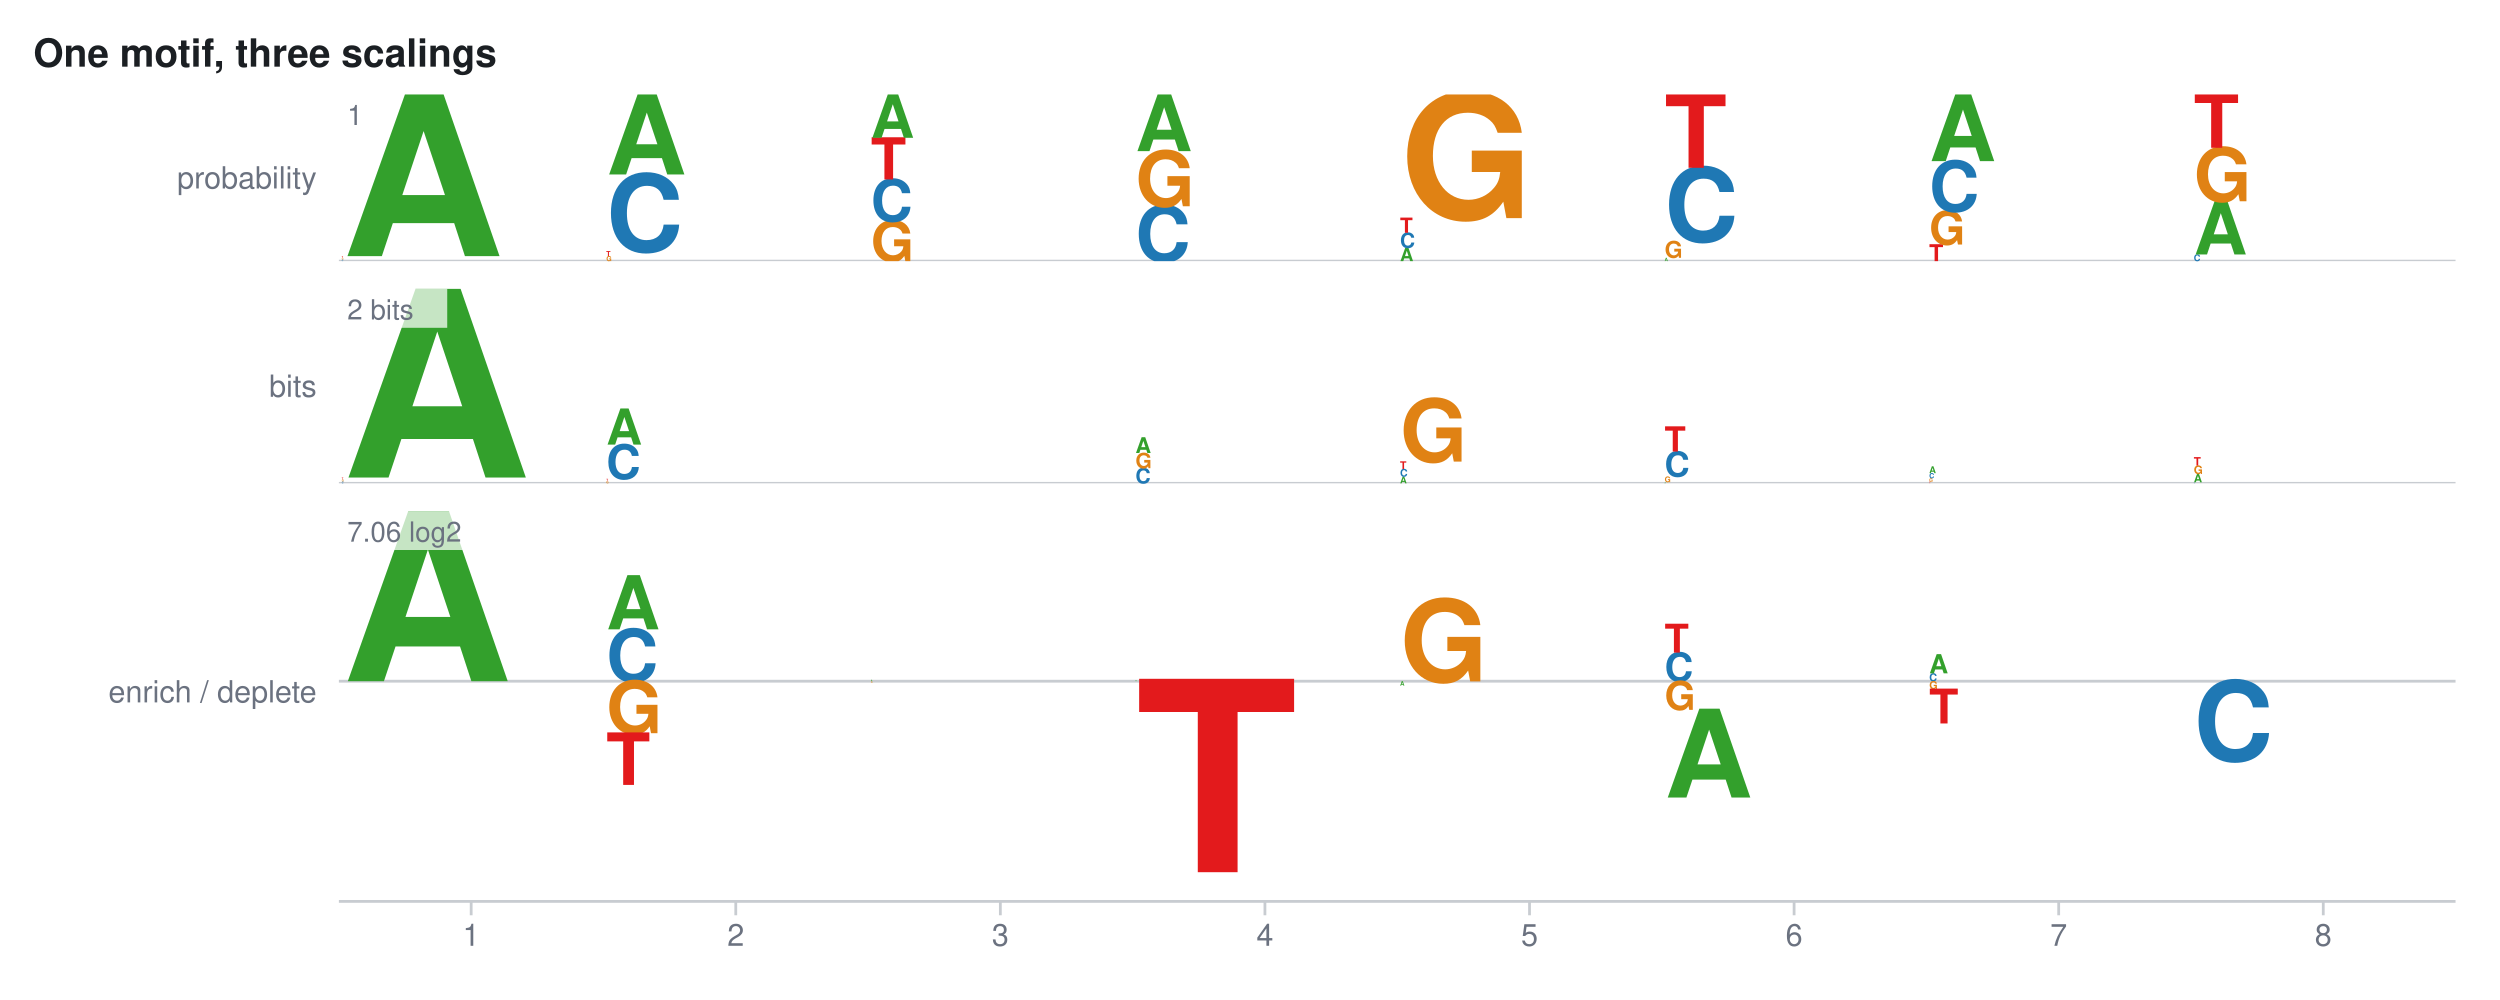
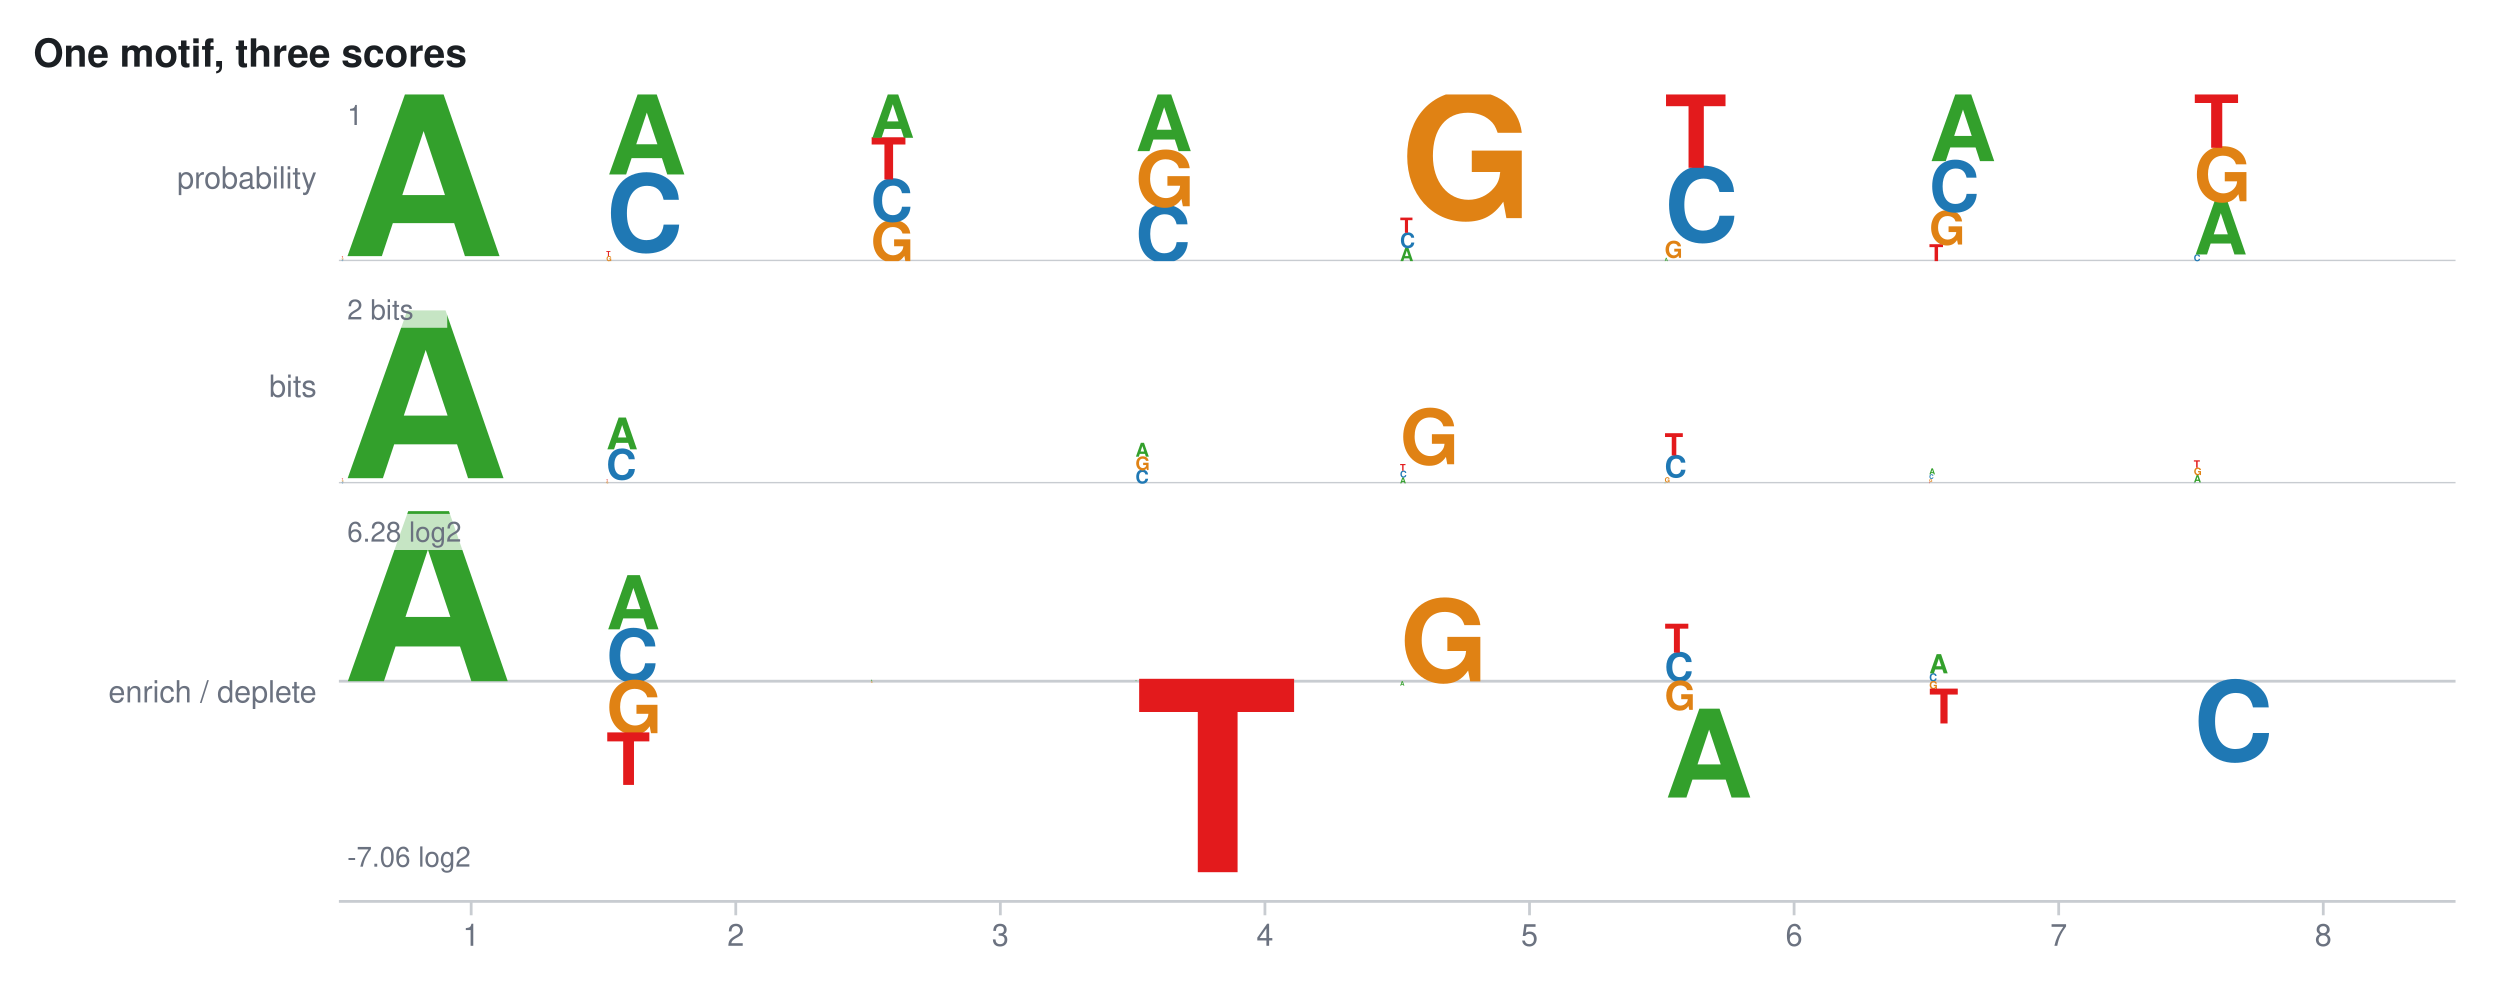
<svg xmlns="http://www.w3.org/2000/svg" width="900" height="360" viewBox="0 0 900 360" font-family="Helvetica, Arial, sans-serif">
  <defs>
    <clipPath id="karyon-clip-0">
      <rect x="122" y="34" width="762" height="60" />
    </clipPath>
    <clipPath id="karyon-clip-1">
      <rect x="122" y="104" width="762" height="70" />
    </clipPath>
    <clipPath id="karyon-clip-2">
      <rect x="122" y="184" width="762" height="130" />
    </clipPath>
    <clipPath id="karyon-clip-3">
      <rect x="122" y="324" width="762" height="26" />
    </clipPath>
  </defs>
  <rect x="0" y="0" width="900" height="360" fill="#ffffff" />
-   <text x="12" y="24" fill="#1b1f23" font-size="14" text-anchor="start" font-weight="bold">One motif, three scalings</text>
+   <text x="12" y="24" fill="#1b1f23" font-size="14" text-anchor="start" font-weight="bold">One motif, three scores</text>
  <text x="114" y="67.85" fill="#6b7280" font-size="11" text-anchor="end">probability</text>
  <g clip-path="url(#karyon-clip-0)">
    <line x1="122" y1="94" x2="884" y2="94" stroke="#c8ccd1" stroke-width="1" />
    <text x="123" y="94" font-size="0.833" fill="#1f78b4" textLength="93.25" lengthAdjust="spacingAndGlyphs" font-weight="bold">C</text>
    <text x="123" y="93.4" font-size="0.833" fill="#e08214" textLength="93.25" lengthAdjust="spacingAndGlyphs" font-weight="bold">G</text>
    <text x="123" y="92.8" font-size="0.833" fill="#e31a1c" textLength="93.25" lengthAdjust="spacingAndGlyphs" font-weight="bold">T</text>
    <text x="123" y="92.2" font-size="80.833" fill="#33a02c" textLength="93.25" lengthAdjust="spacingAndGlyphs" font-weight="bold">A</text>
    <text x="218.25" y="94" font-size="2.5" fill="#e08214" textLength="93.25" lengthAdjust="spacingAndGlyphs" font-weight="bold">G</text>
    <text x="218.25" y="92.2" font-size="2.5" fill="#e31a1c" textLength="93.25" lengthAdjust="spacingAndGlyphs" font-weight="bold">T</text>
    <text x="218.25" y="90.4" font-size="38.333" fill="#1f78b4" textLength="93.25" lengthAdjust="spacingAndGlyphs" font-weight="bold">C</text>
    <text x="218.25" y="62.8" font-size="40" fill="#33a02c" textLength="93.25" lengthAdjust="spacingAndGlyphs" font-weight="bold">A</text>
    <text x="313.5" y="94" font-size="20" fill="#e08214" textLength="93.25" lengthAdjust="spacingAndGlyphs" font-weight="bold">G</text>
    <text x="313.5" y="79.6" font-size="20.833" fill="#1f78b4" textLength="93.25" lengthAdjust="spacingAndGlyphs" font-weight="bold">C</text>
    <text x="313.5" y="64.6" font-size="20.833" fill="#e31a1c" textLength="93.25" lengthAdjust="spacingAndGlyphs" font-weight="bold">T</text>
    <text x="313.5" y="49.6" font-size="21.667" fill="#33a02c" textLength="93.25" lengthAdjust="spacingAndGlyphs" font-weight="bold">A</text>
    <text x="408.75" y="94" font-size="27.5" fill="#1f78b4" textLength="93.25" lengthAdjust="spacingAndGlyphs" font-weight="bold">C</text>
    <text x="408.75" y="74.2" font-size="27.5" fill="#e08214" textLength="93.25" lengthAdjust="spacingAndGlyphs" font-weight="bold">G</text>
    <text x="408.75" y="54.4" font-size="28.333" fill="#33a02c" textLength="93.25" lengthAdjust="spacingAndGlyphs" font-weight="bold">A</text>
    <text x="504" y="94" font-size="6.667" fill="#33a02c" textLength="93.25" lengthAdjust="spacingAndGlyphs" font-weight="bold">A</text>
    <text x="504" y="89.2" font-size="7.5" fill="#1f78b4" textLength="93.25" lengthAdjust="spacingAndGlyphs" font-weight="bold">C</text>
    <text x="504" y="83.8" font-size="7.5" fill="#e31a1c" textLength="93.25" lengthAdjust="spacingAndGlyphs" font-weight="bold">T</text>
    <text x="504" y="78.4" font-size="61.667" fill="#e08214" textLength="93.25" lengthAdjust="spacingAndGlyphs" font-weight="bold">G</text>
    <text x="599.25" y="94" font-size="1.667" fill="#33a02c" textLength="93.25" lengthAdjust="spacingAndGlyphs" font-weight="bold">A</text>
    <text x="599.25" y="92.8" font-size="8.333" fill="#e08214" textLength="93.25" lengthAdjust="spacingAndGlyphs" font-weight="bold">G</text>
    <text x="599.25" y="86.8" font-size="36.667" fill="#1f78b4" textLength="93.25" lengthAdjust="spacingAndGlyphs" font-weight="bold">C</text>
    <text x="599.25" y="60.4" font-size="36.667" fill="#e31a1c" textLength="93.25" lengthAdjust="spacingAndGlyphs" font-weight="bold">T</text>
    <text x="694.5" y="94" font-size="8.333" fill="#e31a1c" textLength="93.25" lengthAdjust="spacingAndGlyphs" font-weight="bold">T</text>
    <text x="694.5" y="88" font-size="16.667" fill="#e08214" textLength="93.25" lengthAdjust="spacingAndGlyphs" font-weight="bold">G</text>
    <text x="694.5" y="76" font-size="25" fill="#1f78b4" textLength="93.25" lengthAdjust="spacingAndGlyphs" font-weight="bold">C</text>
    <text x="694.5" y="58" font-size="33.333" fill="#33a02c" textLength="93.25" lengthAdjust="spacingAndGlyphs" font-weight="bold">A</text>
    <text x="789.75" y="94" font-size="3.333" fill="#1f78b4" textLength="93.25" lengthAdjust="spacingAndGlyphs" font-weight="bold">C</text>
    <text x="789.75" y="91.6" font-size="26.667" fill="#33a02c" textLength="93.25" lengthAdjust="spacingAndGlyphs" font-weight="bold">A</text>
    <text x="789.75" y="72.4" font-size="26.667" fill="#e08214" textLength="93.25" lengthAdjust="spacingAndGlyphs" font-weight="bold">G</text>
    <text x="789.75" y="53.2" font-size="26.667" fill="#e31a1c" textLength="93.25" lengthAdjust="spacingAndGlyphs" font-weight="bold">T</text>
-     <rect x="123" y="34" width="10.5" height="14" fill="#ffffff" fill-opacity="0.72" />
+     <rect x="123" y="35" width="10.5" height="13" fill="#ffffff" fill-opacity="0.72" />
    <text x="125" y="45" fill="#6b7280" font-size="10" text-anchor="start">1</text>
  </g>
  <text x="114" y="142.85" fill="#6b7280" font-size="11" text-anchor="end">bits</text>
  <g clip-path="url(#karyon-clip-1)">
    <line x1="122" y1="174" x2="884" y2="174" stroke="#c8ccd1" stroke-width="1" />
-     <text x="123" y="174" font-size="0.972" fill="#1f78b4" textLength="93.25" lengthAdjust="spacingAndGlyphs" font-weight="bold">C</text>
-     <text x="123" y="173.3" font-size="0.972" fill="#e08214" textLength="93.25" lengthAdjust="spacingAndGlyphs" font-weight="bold">G</text>
-     <text x="123" y="172.6" font-size="0.972" fill="#e31a1c" textLength="93.25" lengthAdjust="spacingAndGlyphs" font-weight="bold">T</text>
-     <text x="123" y="171.9" font-size="94.306" fill="#33a02c" textLength="93.25" lengthAdjust="spacingAndGlyphs" font-weight="bold">A</text>
-     <text x="218.25" y="174" font-size="1.116" fill="#e08214" textLength="93.25" lengthAdjust="spacingAndGlyphs" font-weight="bold">G</text>
-     <text x="218.25" y="173.196" font-size="1.116" fill="#e31a1c" textLength="93.25" lengthAdjust="spacingAndGlyphs" font-weight="bold">T</text>
-     <text x="218.25" y="172.393" font-size="17.117" fill="#1f78b4" textLength="93.25" lengthAdjust="spacingAndGlyphs" font-weight="bold">C</text>
-     <text x="218.25" y="160.069" font-size="17.861" fill="#33a02c" textLength="93.25" lengthAdjust="spacingAndGlyphs" font-weight="bold">A</text>
-     <text x="408.75" y="174" font-size="7.577" fill="#1f78b4" textLength="93.25" lengthAdjust="spacingAndGlyphs" font-weight="bold">C</text>
-     <text x="408.75" y="168.545" font-size="7.577" fill="#e08214" textLength="93.25" lengthAdjust="spacingAndGlyphs" font-weight="bold">G</text>
-     <text x="408.75" y="163.089" font-size="7.806" fill="#33a02c" textLength="93.25" lengthAdjust="spacingAndGlyphs" font-weight="bold">A</text>
-     <text x="504" y="174" font-size="3.37" fill="#33a02c" textLength="93.25" lengthAdjust="spacingAndGlyphs" font-weight="bold">A</text>
-     <text x="504" y="171.574" font-size="3.791" fill="#1f78b4" textLength="93.25" lengthAdjust="spacingAndGlyphs" font-weight="bold">C</text>
-     <text x="504" y="168.844" font-size="3.791" fill="#e31a1c" textLength="93.25" lengthAdjust="spacingAndGlyphs" font-weight="bold">T</text>
-     <text x="504" y="166.114" font-size="31.172" fill="#e08214" textLength="93.25" lengthAdjust="spacingAndGlyphs" font-weight="bold">G</text>
-     <text x="599.25" y="174" font-size="0.567" fill="#33a02c" textLength="93.25" lengthAdjust="spacingAndGlyphs" font-weight="bold">A</text>
-     <text x="599.25" y="173.592" font-size="2.835" fill="#e08214" textLength="93.25" lengthAdjust="spacingAndGlyphs" font-weight="bold">G</text>
-     <text x="599.25" y="171.551" font-size="12.474" fill="#1f78b4" textLength="93.25" lengthAdjust="spacingAndGlyphs" font-weight="bold">C</text>
-     <text x="599.25" y="162.57" font-size="12.474" fill="#e31a1c" textLength="93.25" lengthAdjust="spacingAndGlyphs" font-weight="bold">T</text>
-     <text x="694.5" y="174" font-size="0.849" fill="#e31a1c" textLength="93.25" lengthAdjust="spacingAndGlyphs" font-weight="bold">T</text>
-     <text x="694.5" y="173.389" font-size="1.698" fill="#e08214" textLength="93.25" lengthAdjust="spacingAndGlyphs" font-weight="bold">G</text>
-     <text x="694.5" y="172.166" font-size="2.548" fill="#1f78b4" textLength="93.25" lengthAdjust="spacingAndGlyphs" font-weight="bold">C</text>
-     <text x="694.5" y="170.331" font-size="3.397" fill="#33a02c" textLength="93.25" lengthAdjust="spacingAndGlyphs" font-weight="bold">A</text>
-     <text x="789.75" y="174" font-size="0.522" fill="#1f78b4" textLength="93.25" lengthAdjust="spacingAndGlyphs" font-weight="bold">C</text>
-     <text x="789.75" y="173.624" font-size="4.179" fill="#33a02c" textLength="93.25" lengthAdjust="spacingAndGlyphs" font-weight="bold">A</text>
-     <text x="789.75" y="170.615" font-size="4.179" fill="#e08214" textLength="93.25" lengthAdjust="spacingAndGlyphs" font-weight="bold">G</text>
-     <text x="789.75" y="167.606" font-size="4.179" fill="#e31a1c" textLength="93.25" lengthAdjust="spacingAndGlyphs" font-weight="bold">T</text>
-     <rect x="123" y="104" width="38" height="14" fill="#ffffff" fill-opacity="0.72" />
+     <text x="123" y="174" font-size="0.855" fill="#1f78b4" textLength="93.25" lengthAdjust="spacingAndGlyphs" font-weight="bold">C</text>
+     <text x="123" y="173.385" font-size="0.855" fill="#e08214" textLength="93.25" lengthAdjust="spacingAndGlyphs" font-weight="bold">G</text>
+     <text x="123" y="172.769" font-size="0.855" fill="#e31a1c" textLength="93.25" lengthAdjust="spacingAndGlyphs" font-weight="bold">T</text>
+     <text x="123" y="172.154" font-size="82.897" fill="#33a02c" textLength="93.25" lengthAdjust="spacingAndGlyphs" font-weight="bold">A</text>
+     <text x="218.25" y="174" font-size="0.981" fill="#e08214" textLength="93.25" lengthAdjust="spacingAndGlyphs" font-weight="bold">G</text>
+     <text x="218.25" y="173.293" font-size="0.981" fill="#e31a1c" textLength="93.25" lengthAdjust="spacingAndGlyphs" font-weight="bold">T</text>
+     <text x="218.25" y="172.587" font-size="15.046" fill="#1f78b4" textLength="93.25" lengthAdjust="spacingAndGlyphs" font-weight="bold">C</text>
+     <text x="218.25" y="161.754" font-size="15.7" fill="#33a02c" textLength="93.25" lengthAdjust="spacingAndGlyphs" font-weight="bold">A</text>
+     <text x="408.75" y="174" font-size="6.66" fill="#1f78b4" textLength="93.25" lengthAdjust="spacingAndGlyphs" font-weight="bold">C</text>
+     <text x="408.75" y="169.205" font-size="6.66" fill="#e08214" textLength="93.25" lengthAdjust="spacingAndGlyphs" font-weight="bold">G</text>
+     <text x="408.75" y="164.409" font-size="6.862" fill="#33a02c" textLength="93.25" lengthAdjust="spacingAndGlyphs" font-weight="bold">A</text>
+     <text x="504" y="174" font-size="2.962" fill="#33a02c" textLength="93.25" lengthAdjust="spacingAndGlyphs" font-weight="bold">A</text>
+     <text x="504" y="171.867" font-size="3.333" fill="#1f78b4" textLength="93.25" lengthAdjust="spacingAndGlyphs" font-weight="bold">C</text>
+     <text x="504" y="169.468" font-size="3.333" fill="#e31a1c" textLength="93.25" lengthAdjust="spacingAndGlyphs" font-weight="bold">T</text>
+     <text x="504" y="167.068" font-size="27.401" fill="#e08214" textLength="93.25" lengthAdjust="spacingAndGlyphs" font-weight="bold">G</text>
+     <text x="599.25" y="174" font-size="0.498" fill="#33a02c" textLength="93.25" lengthAdjust="spacingAndGlyphs" font-weight="bold">A</text>
+     <text x="599.25" y="173.641" font-size="2.492" fill="#e08214" textLength="93.25" lengthAdjust="spacingAndGlyphs" font-weight="bold">G</text>
+     <text x="599.25" y="171.847" font-size="10.965" fill="#1f78b4" textLength="93.25" lengthAdjust="spacingAndGlyphs" font-weight="bold">C</text>
+     <text x="599.25" y="163.952" font-size="10.965" fill="#e31a1c" textLength="93.25" lengthAdjust="spacingAndGlyphs" font-weight="bold">T</text>
+     <text x="694.5" y="174" font-size="0.746" fill="#e31a1c" textLength="93.25" lengthAdjust="spacingAndGlyphs" font-weight="bold">T</text>
+     <text x="694.5" y="173.463" font-size="1.493" fill="#e08214" textLength="93.25" lengthAdjust="spacingAndGlyphs" font-weight="bold">G</text>
+     <text x="694.5" y="172.388" font-size="2.239" fill="#1f78b4" textLength="93.25" lengthAdjust="spacingAndGlyphs" font-weight="bold">C</text>
+     <text x="694.5" y="170.775" font-size="2.986" fill="#33a02c" textLength="93.25" lengthAdjust="spacingAndGlyphs" font-weight="bold">A</text>
+     <text x="789.75" y="174" font-size="0.459" fill="#1f78b4" textLength="93.25" lengthAdjust="spacingAndGlyphs" font-weight="bold">C</text>
+     <text x="789.75" y="173.669" font-size="3.673" fill="#33a02c" textLength="93.25" lengthAdjust="spacingAndGlyphs" font-weight="bold">A</text>
+     <text x="789.75" y="171.025" font-size="3.673" fill="#e08214" textLength="93.25" lengthAdjust="spacingAndGlyphs" font-weight="bold">G</text>
+     <text x="789.75" y="168.38" font-size="3.673" fill="#e31a1c" textLength="93.25" lengthAdjust="spacingAndGlyphs" font-weight="bold">T</text>
+     <rect x="123" y="105" width="38" height="13" fill="#ffffff" fill-opacity="0.72" />
    <text x="125" y="115" fill="#6b7280" font-size="10" text-anchor="start">2 bits</text>
  </g>
  <text x="114" y="252.85" fill="#6b7280" font-size="11" text-anchor="end">enrich / deplete</text>
  <g clip-path="url(#karyon-clip-2)">
    <line x1="122" y1="245.23" x2="884" y2="245.23" stroke="#c8ccd1" stroke-width="1" />
    <text x="123" y="245.23" font-size="85.041" fill="#33a02c" textLength="93.25" lengthAdjust="spacingAndGlyphs" font-weight="bold">A</text>
    <text x="218.25" y="245.23" font-size="25.932" fill="#1f78b4" textLength="93.25" lengthAdjust="spacingAndGlyphs" font-weight="bold">C</text>
    <text x="218.25" y="226.559" font-size="26.758" fill="#33a02c" textLength="93.25" lengthAdjust="spacingAndGlyphs" font-weight="bold">A</text>
    <text x="218.25" y="263.901" font-size="25.932" fill="#e08214" textLength="93.25" lengthAdjust="spacingAndGlyphs" font-weight="bold">G</text>
    <text x="218.25" y="282.571" font-size="25.932" fill="#e31a1c" textLength="93.25" lengthAdjust="spacingAndGlyphs" font-weight="bold">T</text>
    <text x="313.5" y="245.23" font-size="0.759" fill="#33a02c" textLength="93.25" lengthAdjust="spacingAndGlyphs" font-weight="bold">A</text>
    <text x="313.5" y="245.798" font-size="0.789" fill="#e08214" textLength="93.25" lengthAdjust="spacingAndGlyphs" font-weight="bold">G</text>
    <text x="408.75" y="245.23" font-size="0.579" fill="#33a02c" textLength="93.25" lengthAdjust="spacingAndGlyphs" font-weight="bold">A</text>
    <text x="408.75" y="314" font-size="95.514" fill="#e31a1c" textLength="93.25" lengthAdjust="spacingAndGlyphs" font-weight="bold">T</text>
    <text x="504" y="245.23" font-size="40.68" fill="#e08214" textLength="93.25" lengthAdjust="spacingAndGlyphs" font-weight="bold">G</text>
    <text x="504" y="246.839" font-size="2.235" fill="#33a02c" textLength="93.25" lengthAdjust="spacingAndGlyphs" font-weight="bold">A</text>
    <text x="599.25" y="245.23" font-size="14.283" fill="#1f78b4" textLength="93.25" lengthAdjust="spacingAndGlyphs" font-weight="bold">C</text>
    <text x="599.25" y="234.946" font-size="14.283" fill="#e31a1c" textLength="93.25" lengthAdjust="spacingAndGlyphs" font-weight="bold">T</text>
    <text x="599.25" y="255.514" font-size="14.283" fill="#e08214" textLength="93.25" lengthAdjust="spacingAndGlyphs" font-weight="bold">G</text>
    <text x="599.25" y="287.121" font-size="43.899" fill="#33a02c" textLength="93.25" lengthAdjust="spacingAndGlyphs" font-weight="bold">A</text>
    <text x="694.5" y="245.23" font-size="3.919" fill="#1f78b4" textLength="93.25" lengthAdjust="spacingAndGlyphs" font-weight="bold">C</text>
    <text x="694.5" y="242.408" font-size="9.498" fill="#33a02c" textLength="93.25" lengthAdjust="spacingAndGlyphs" font-weight="bold">A</text>
    <text x="694.5" y="248.052" font-size="3.919" fill="#e08214" textLength="93.25" lengthAdjust="spacingAndGlyphs" font-weight="bold">G</text>
    <text x="694.5" y="260.448" font-size="17.218" fill="#e31a1c" textLength="93.25" lengthAdjust="spacingAndGlyphs" font-weight="bold">T</text>
    <text x="789.75" y="273.729" font-size="39.582" fill="#1f78b4" textLength="93.25" lengthAdjust="spacingAndGlyphs" font-weight="bold">C</text>
-     <rect x="123" y="184" width="54.5" height="14" fill="#ffffff" fill-opacity="0.72" />
-     <text x="125" y="195" fill="#6b7280" font-size="10" text-anchor="start">7.06 log2</text>
+     <rect x="123" y="185" width="54.5" height="13" fill="#ffffff" fill-opacity="0.72" />
+     <text x="125" y="195" fill="#6b7280" font-size="10" text-anchor="start">6.28 log2</text>
+     <rect x="123" y="302" width="60" height="13" fill="#ffffff" fill-opacity="0.72" />
+     <text x="125" y="312" fill="#6b7280" font-size="10" text-anchor="start">-7.06 log2</text>
  </g>
  <g clip-path="url(#karyon-clip-3)">
    <line x1="122" y1="324.5" x2="884" y2="324.5" stroke="#c8ccd1" stroke-width="1" />
    <line x1="169.625" y1="324.5" x2="169.625" y2="329.5" stroke="#c8ccd1" stroke-width="1" />
    <text x="169.625" y="340.5" fill="#6b7280" font-size="11" text-anchor="middle">1</text>
    <line x1="264.875" y1="324.5" x2="264.875" y2="329.5" stroke="#c8ccd1" stroke-width="1" />
    <text x="264.875" y="340.5" fill="#6b7280" font-size="11" text-anchor="middle">2</text>
    <line x1="360.125" y1="324.5" x2="360.125" y2="329.5" stroke="#c8ccd1" stroke-width="1" />
    <text x="360.125" y="340.5" fill="#6b7280" font-size="11" text-anchor="middle">3</text>
    <line x1="455.375" y1="324.5" x2="455.375" y2="329.5" stroke="#c8ccd1" stroke-width="1" />
    <text x="455.375" y="340.5" fill="#6b7280" font-size="11" text-anchor="middle">4</text>
    <line x1="550.625" y1="324.5" x2="550.625" y2="329.5" stroke="#c8ccd1" stroke-width="1" />
    <text x="550.625" y="340.5" fill="#6b7280" font-size="11" text-anchor="middle">5</text>
    <line x1="645.875" y1="324.5" x2="645.875" y2="329.5" stroke="#c8ccd1" stroke-width="1" />
    <text x="645.875" y="340.5" fill="#6b7280" font-size="11" text-anchor="middle">6</text>
    <line x1="741.125" y1="324.5" x2="741.125" y2="329.5" stroke="#c8ccd1" stroke-width="1" />
    <text x="741.125" y="340.5" fill="#6b7280" font-size="11" text-anchor="middle">7</text>
    <line x1="836.375" y1="324.5" x2="836.375" y2="329.5" stroke="#c8ccd1" stroke-width="1" />
    <text x="836.375" y="340.5" fill="#6b7280" font-size="11" text-anchor="middle">8</text>
  </g>
</svg>
